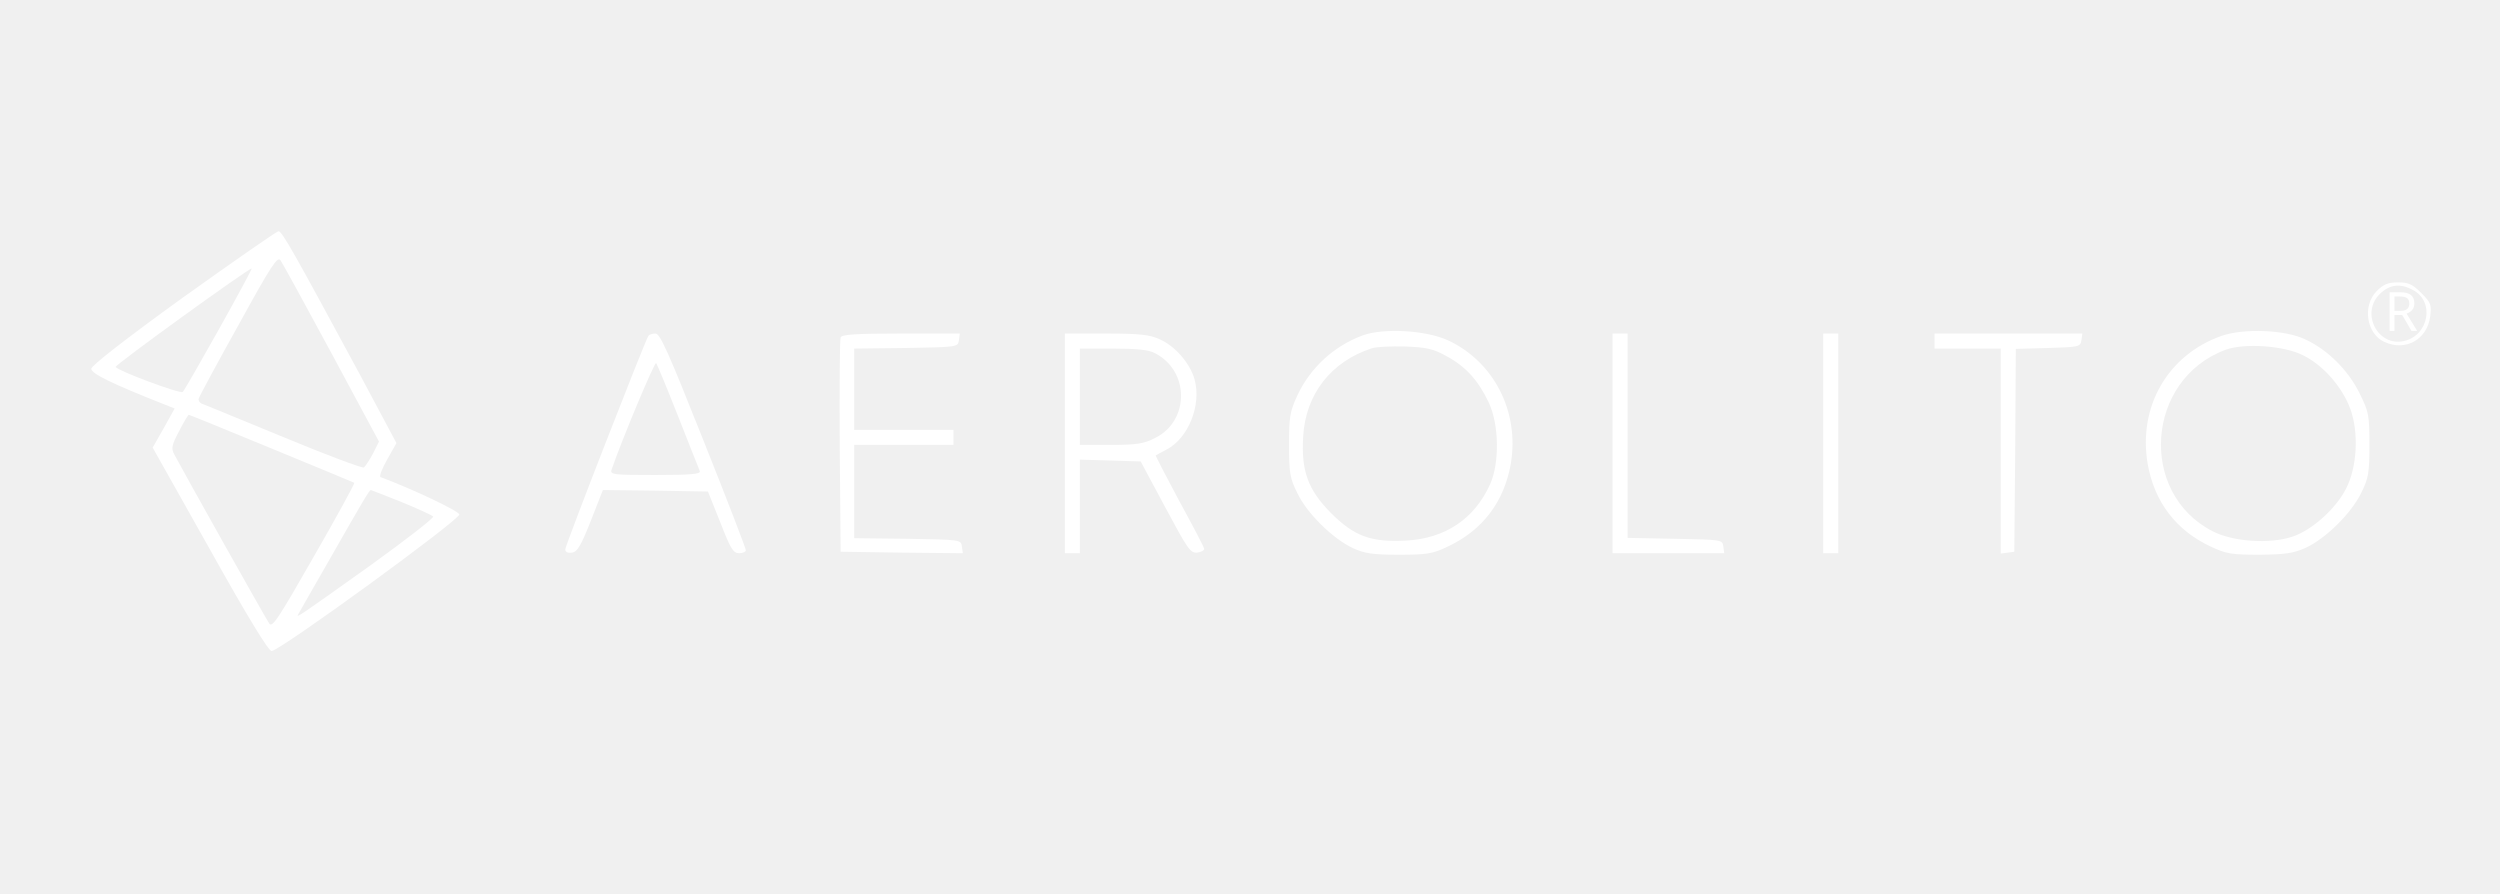
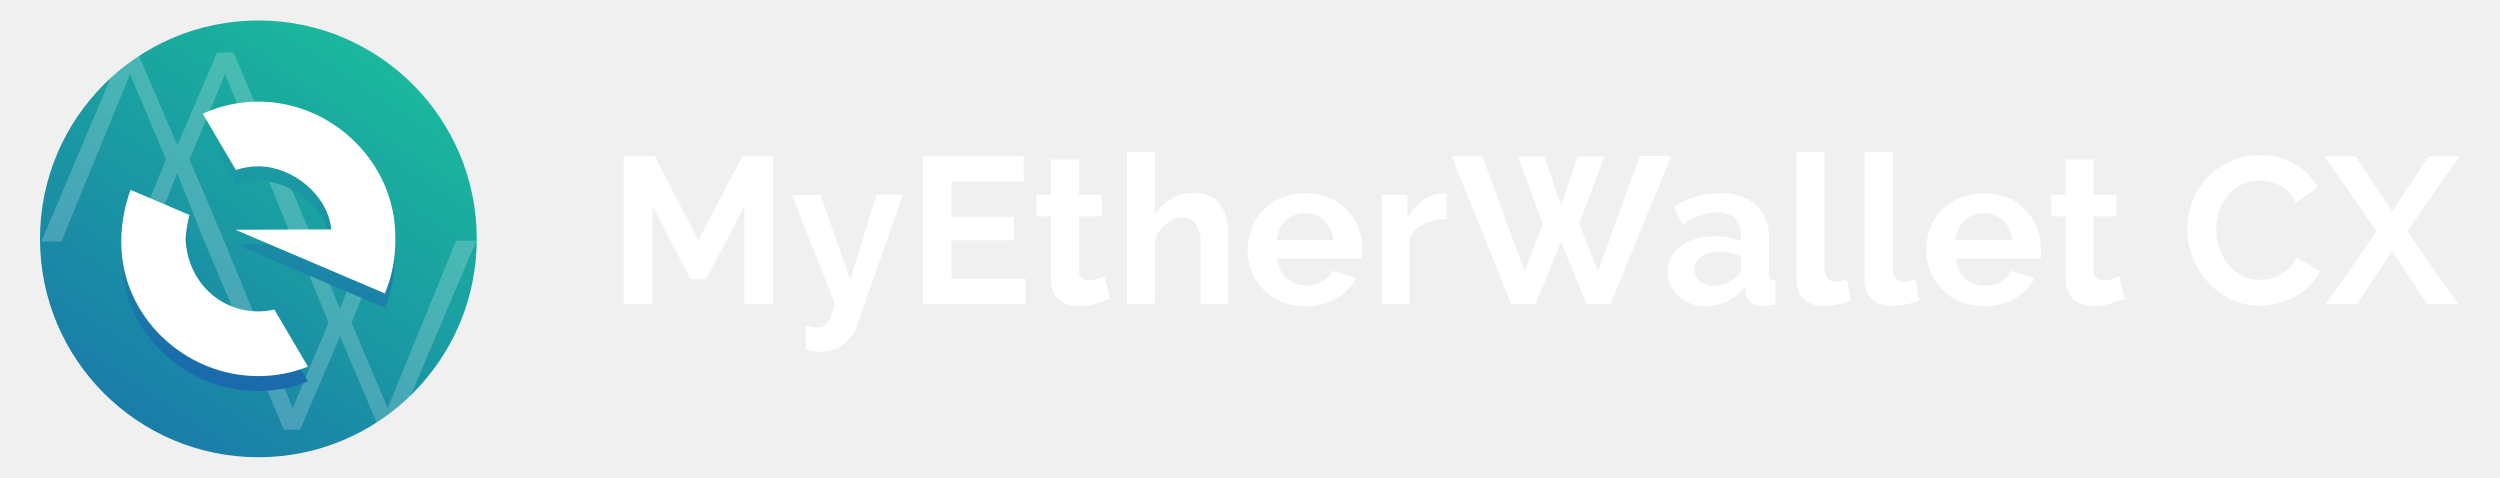
- <svg xmlns="http://www.w3.org/2000/svg" version="1.1" id="Layer_1" x="0px" y="0px" width="830.723px" height="296.833px" viewBox="-18.833 153.167 830.723 296.833" enable-background="new -18.833 153.167 830.723 296.833" xml:space="preserve">
-   <g transform="translate(0,600) scale(0.1,-0.1)">
-     <path fill="#FFFFFF" d="M420,3480c-193.999-140-305-227.002-305-237.002c0-15.996,67.002-48.999,238.999-116.997l38.003-15   l-36.001-65l-37.002-65.005l190-337.998c125-223.994,195-337.998,205-337.998c27.002,0,627.002,437.002,623.999,454.004   c-2.998,11.992-156.997,85-261.997,123.994c-5,2.002,5,27.998,21.997,57.998l31.001,55l-120,225.005   C787.002,3632.002,748.999,3700,737.002,3700C730,3698.999,587.998,3600,420,3480z M913.999,3292.998l157.002-292.002l-20-40   c-12.002-21.992-25-41.992-30-45.996c-6.001-2.998-126.001,42.002-268.003,100.996C611.001,3073.999,488.999,3125,482.002,3127.002   c-7.002,2.998-12.002,10.996-10,16.997c1.997,7.002,60.996,117.002,131.997,243.999c111.001,202.002,130,230,140,215   C751.001,3592.998,827.002,3453.999,913.999,3292.998z M538.999,3373.999c-61.001-108.999-115-202.998-120-207.998   c-6.997-8.003-216.001,70-222.998,82.998c-3.999,6.001,446.997,332.002,451.997,327.002   C648.999,3573.999,600,3482.998,538.999,3373.999z M713.999,2977.998c148.999-60.996,273.003-112.998,275-113.994   c2.002-2.002-57.998-112.002-133.999-244.004c-121.001-212.002-138.999-239.004-148.999-222.998   c-12.002,17.002-288.999,510.996-315,560.996c-11.001,20-8.999,31.006,16.001,78.003c15,30,30,53.999,31.997,53.999   C441.001,3090,563.999,3040,713.999,2977.998z M1146.001,2800c53.999-22.002,101.997-44.004,105-47.998   c3.999-4.004-90-77.002-208.003-162.002c-230.996-165-248.999-177.002-240.996-164.004c2.998,5,50.996,90,107.998,189.004   c108.999,190.996,128.999,225,133.999,225C1045,2840,1091.001,2822.002,1146.001,2800z" />
-     <path fill="#FFFFFF" d="M7709.003,3501.001c-48.008-48.999-34.004-142.002,25.996-168.999c70-32.002,142.002,7.998,152.002,85   c5,38.999,2.002,45.996-30,77.998c-29.004,28.999-42.002,35-77.002,35C7747.001,3530,7732.001,3523.999,7709.003,3501.001z    M7829.003,3505c73.994-37.998,53.994-152.002-30-170c-86.006-18.999-144.004,92.002-80,156.001   C7752.001,3522.998,7785.995,3527.998,7829.003,3505z" />
-     <path fill="#FFFFFF" d="M4340,3353.999c-95-35-174.004-106.997-217.002-198.999c-25-53.999-27.998-71.001-27.998-165   c0-94.004,2.998-110.996,27.998-160.996c32.002-67.002,117.998-151.006,184.004-182.002c40-17.998,65.996-22.002,152.998-22.002   c92.998,0,112.002,2.998,162.002,27.002c115.996,53.994,187.998,148.994,210,275.996c28.994,172.002-56.006,339.004-210,410   C4549.003,3371.001,4410,3378.999,4340,3353.999z M4617.998,3285c65-35,106.006-81.001,141.006-155   c33.994-72.998,35.996-200,3.994-270.996c-52.002-115-148.994-180-278.994-187.002c-117.002-6.006-172.002,13.994-250,92.002   c-76.006,76.992-99.004,138.994-92.002,253.994C4150,3158.999,4235,3267.002,4370,3311.001c14.004,5,62.998,6.997,110,6.001   C4552.001,3313.999,4572.998,3310,4617.998,3285z" />
-     <path fill="#FFFFFF" d="M7192.997,3352.002c-177.998-63.003-277.002-235-245-424.004c22.002-127.002,94.004-222.002,210-275.996   c51.006-24.004,69.004-27.002,162.002-27.002c87.002,0.996,112.998,5,152.998,22.998c66.006,30,151.006,114.004,184.004,181.006   c25,50,27.998,66.992,27.998,160.996c0,98.999-2.002,110-32.998,172.002c-37.002,75-104.004,142.998-179.004,177.998   C7405.995,3372.998,7267.001,3377.998,7192.997,3352.002z M7465.995,3287.002c66.006-33.003,128.008-104.004,155-176.001   c29.004-78.003,24.004-193.999-13.994-266.997c-34.004-67.002-114.004-138.008-177.998-159.004c-75-25-197.002-17.002-265,17.998   c-248.008,127.002-222.002,505,42.998,603.003C7269.003,3328.999,7402.997,3320,7465.995,3287.002z" />
-     <path fill="#FFFFFF" d="M1966.001,3352.002C1952.998,3331.001,1690,2655.996,1690,2642.998c0-8.994,7.998-12.998,22.002-10.996   c17.998,2.002,30,22.998,62.998,105.996L1815,2840l175-2.002l173.999-2.998L2205,2732.998   C2238.999,2645,2247.998,2630,2267.998,2630c12.002,0,22.002,5,22.002,10c0,5.996-62.998,170-141.001,365   c-115,290-143.999,355-158.999,355C1980,3360,1968.999,3357.002,1966.001,3352.002z M2065,3085   c37.002-92.998,68.999-175.996,72.002-182.002c3.999-10-29.004-12.998-147.002-12.998c-141.001,0-152.002,0.996-146.001,17.998   c35,102.002,143.003,359.004,148.003,354.004C1995,3257.998,2027.998,3178.999,2065,3085z" />
-     <path fill="#FFFFFF" d="M2605,3347.002c-2.998-6.001-3.999-170-2.998-362.002l2.998-350l202.998-2.998l203.003-2.002l-3.003,22.002   c-2.998,22.998-3.999,22.998-180,25.996L2650,2680v155v155h165h165v25v25h-165h-165v135v135l172.998,2.002   c170,2.998,172.002,2.998,175,25.996l3.003,22.002H2805C2657.002,3360,2607.998,3357.002,2605,3347.002z" />
-     <path fill="#FFFFFF" d="M3350,2995v-365h25h25v155v155.996l101.001-2.998l101.001-2.998l81.997-152.998   c73.999-137.998,83.003-152.002,106.001-150c13.999,2.002,23.999,7.998,22.998,12.998c-0.996,5.996-37.998,77.002-82.998,159.004   c-43.999,81.992-78.999,150-77.998,150.996c1.997,0.996,16.997,10,35,19.004C3760,3010.996,3805,3122.002,3781,3207.998   c-15,53.003-63.999,110-116.001,133.003c-32.002,15-66.001,18.999-177.002,18.999H3350V2995z M3648.999,3295   C3765,3236.001,3765,3070,3650,3012.998c-37.002-18.994-60-22.998-147.002-22.998H3400v160v160h110   C3587.998,3310,3628.999,3306.001,3648.999,3295z" />
-     <path fill="#FFFFFF" d="M5170,2995v-365h185.996h185l-2.998,22.998c-2.998,22.002-5.996,22.002-160,25L5220,2680.996V3020v340h-25   h-25V2995z" />
-     <path fill="#FFFFFF" d="M5870,2995v-365h25h25v365v365h-25h-25V2995z" />
-     <path fill="#FFFFFF" d="M6240,3335v-25h110h110v-340.996v-340l22.998,2.998L6505,2635l2.998,337.002l2.002,336.997l107.998,3.003   c102.002,2.998,107.002,3.999,110,25.996l2.998,22.002h-245H6240V3335z" />
+ <svg xmlns="http://www.w3.org/2000/svg" xmlns:xlink="http://www.w3.org/1999/xlink" id="Layer_1" data-name="Layer 1" viewBox="0 0 366.33 70">
+   <defs>
+     <style>.cls-1{fill:none;}.cls-2{fill:url(#linear-gradient);}.cls-3,.cls-5{fill:#fff;}.cls-4{clip-path:url(#clip-path);}.cls-5{opacity:0.2;}.cls-6{fill:url(#linear-gradient-2);}.cls-7{fill:url(#linear-gradient-3);}</style>
+     <linearGradient id="linear-gradient" x1="58.65" y1="4.4" x2="0.43" y2="90.08" gradientUnits="userSpaceOnUse">
+       <stop offset="0" stop-color="#1abc9c" />
+       <stop offset="1" stop-color="#1a5daf" />
+     </linearGradient>
+     <clipPath id="clip-path">
+       <circle id="SVGID" class="cls-1" cx="37.86" cy="35" r="32" />
+     </clipPath>
+     <linearGradient id="linear-gradient-2" x1="37.83" y1="3.36" x2="28.84" y2="63.33" xlink:href="#linear-gradient" />
+     <linearGradient id="linear-gradient-3" x1="47.42" y1="4.8" x2="38.43" y2="64.77" xlink:href="#linear-gradient" />
+   </defs>
+   <circle class="cls-2" cx="37.86" cy="35" r="32" />
+   <path class="cls-3" d="M24.95,27.45h0v0h0Z" />
+   <g class="cls-4">
+     <polygon class="cls-5" points="66.83 35.27 56.81 59.8 51.51 47.28 56.34 35.47 53.73 35.47 49.79 45.29 45.89 35.47 43.32 35.47 48.15 47.28 42.89 59.8 32.83 35.27 27.78 23.37 32.98 10.85 43 35.38 45.97 35.38 34.23 7.7 31.81 7.7 26 21.28 20.15 7.7 17.77 7.7 6.07 35.38 9 35.38 19.06 10.85 24.32 23.37 19.49 35.19 22.06 35.19 25.96 25.36 29.91 35.27 41.6 62.96 43.98 62.96 49.83 49.27 55.64 62.96 58.06 62.96 69.8 35.27 66.83 35.27" />
+     <path class="cls-6" d="M40.2,47.5a10.13,10.13,0,0,1-2.34.27c-5.58,0-10.33-4.25-10.67-10.56a19.86,19.86,0,0,1,.57-3.57L19.13,30a22.3,22.3,0,0,0-1.36,7.7c0,10.82,9.27,19.59,20.09,19.59a19.53,19.53,0,0,0,7.26-1.39Z" />
+     <path class="cls-7" d="M37.86,17a19.52,19.52,0,0,0-8.15,1.77l4.86,8.26a10.09,10.09,0,0,1,3.29-.55c4.94,0,10.18,4.14,10.68,9.24l-14.05.06L56.4,45.1a20,20,0,0,0,1.52-8.32C57.92,26,48.68,17,37.86,17Z" />
+     <path class="cls-3" d="M24.95,27.45h0v0h0Z" />
+     <path class="cls-3" d="M40.2,45.36a10.13,10.13,0,0,1-2.34.27c-5.58,0-10.33-4.25-10.67-10.56a19.86,19.86,0,0,1,.57-3.57l-8.63-3.68a22.3,22.3,0,0,0-1.36,7.7c0,10.82,9.27,19.59,20.09,19.59a19.53,19.53,0,0,0,7.26-1.39Z" />
+     <path class="cls-3" d="M37.86,14.89a19.52,19.52,0,0,0-8.15,1.77l4.86,8.26a10.09,10.09,0,0,1,3.29-.55c4.94,0,10.18,4.14,10.68,9.24l-14.05.06L56.4,43a20,20,0,0,0,1.52-8.32C57.92,23.82,48.68,14.89,37.86,14.89Z" />
  </g>
-   <text transform="matrix(1 0 0 1 773.46 263.1421)" fill="#FFFFFF" font-family="'MyriadPro-Regular'" font-size="18">R</text>
+   <path class="cls-3" d="M109.08,44.56V30.21l-5.59,10.69H101.2L95.61,30.21V44.56H91.4V22.88h4.52l6.41,12.34,6.47-12.34h4.49V44.56h-4.21Z" />
+   <path class="cls-3" d="M118.06,47.67a8,8,0,0,0,1,.23,5.53,5.53,0,0,0,.82.08,1.75,1.75,0,0,0,.73-0.15,1.57,1.57,0,0,0,.61-0.53,5.23,5.23,0,0,0,.55-1.05q0.27-.67.58-1.68l-6.32-16h4.21L124.59,41l3.85-12.46h3.85l-6.72,19.18a5.73,5.73,0,0,1-2,2.75,5.58,5.58,0,0,1-3.48,1.07,6.65,6.65,0,0,1-1-.08,6.36,6.36,0,0,1-1.05-.26V47.67Z" />
+   <path class="cls-3" d="M150.27,40.86v3.69H135.22V22.88H150v3.69H139.43v5.22h9.13v3.42h-9.13v5.65h10.84Z" />
+   <path class="cls-3" d="M162.64,43.73a18.25,18.25,0,0,1-2,.73,8.47,8.47,0,0,1-2.5.37,5.82,5.82,0,0,1-1.6-.21,3.51,3.51,0,0,1-1.31-.69,3.35,3.35,0,0,1-.9-1.22,4.41,4.41,0,0,1-.34-1.82V31.7h-2.11V28.56H154V23.37h4.09v5.19h3.36V31.7h-3.36v7.82a1.45,1.45,0,0,0,.44,1.21,1.69,1.69,0,0,0,1.08.35,3.76,3.76,0,0,0,1.25-.21q0.61-.21,1-0.37Z" />
+   <path class="cls-3" d="M180,44.56h-4.09v-9a4.53,4.53,0,0,0-.7-2.79,2.37,2.37,0,0,0-2-.9,3.13,3.13,0,0,0-1.16.24,4.54,4.54,0,0,0-1.16.69,5.86,5.86,0,0,0-1,1.05,4.16,4.16,0,0,0-.67,1.34v9.34h-4.09V22.27h4.09v9.25a6.17,6.17,0,0,1,2.4-2.4,6.77,6.77,0,0,1,3.34-.84,5.27,5.27,0,0,1,2.53.53A4,4,0,0,1,179,30.24a5.85,5.85,0,0,1,.76,2,12.48,12.48,0,0,1,.21,2.32v10Z" />
+   <path class="cls-3" d="M191.25,44.86a8.88,8.88,0,0,1-3.48-.66,7.85,7.85,0,0,1-4.35-4.41,8.43,8.43,0,0,1-.6-3.15,8.91,8.91,0,0,1,.58-3.22,7.86,7.86,0,0,1,1.68-2.66A8,8,0,0,1,187.75,29a8.9,8.9,0,0,1,3.53-.67,8.68,8.68,0,0,1,3.5.67,8.05,8.05,0,0,1,2.63,1.8,7.67,7.67,0,0,1,1.65,2.63,8.75,8.75,0,0,1,.56,3.11q0,0.4,0,.76a3.14,3.14,0,0,1-.08.61H187.16a4.75,4.75,0,0,0,.46,1.68,4.11,4.11,0,0,0,2.26,2,4.31,4.31,0,0,0,1.53.27,4.72,4.72,0,0,0,2.31-.6,3.15,3.15,0,0,0,1.48-1.57l3.51,1a7.14,7.14,0,0,1-2.82,3A8.75,8.75,0,0,1,191.25,44.86Zm4.15-9.65a4.26,4.26,0,0,0-1.33-2.89,4.17,4.17,0,0,0-5.66,0,4.19,4.19,0,0,0-.9,1.25,4.41,4.41,0,0,0-.41,1.62h8.31Z" />
+   <path class="cls-3" d="M212,32.1a8.07,8.07,0,0,0-3.33.72,4.2,4.2,0,0,0-2.11,2.06v9.68h-4.09v-16h3.76V32a7.29,7.29,0,0,1,1-1.48,7.76,7.76,0,0,1,1.25-1.15,5.82,5.82,0,0,1,1.36-.75,3.76,3.76,0,0,1,1.33-.26h0.5a1.66,1.66,0,0,1,.32,0V32.1Z" />
+   <path class="cls-3" d="M222.42,22.94h3.88l2.44,7.18,2.44-7.18h3.91L231.4,32.8l2.75,6.93,6.14-16.86h4.58L236,44.56H232.5l-3.76-9.1L225,44.56h-3.54l-8.76-21.68h4.52l6.17,16.86,2.69-6.93Z" />
+   <path class="cls-3" d="M249.85,44.86a6.07,6.07,0,0,1-2.17-.38,5.21,5.21,0,0,1-1.74-1.07,5,5,0,0,1-1.15-1.6,4.85,4.85,0,0,1-.41-2,4.44,4.44,0,0,1,.5-2.09,4.8,4.8,0,0,1,1.4-1.63A7,7,0,0,1,248.44,35a9.4,9.4,0,0,1,2.75-.38,11.85,11.85,0,0,1,2.09.18,8.54,8.54,0,0,1,1.82.52V34.42a3.21,3.21,0,0,0-.9-2.44,3.75,3.75,0,0,0-2.67-.85,7.08,7.08,0,0,0-2.5.46,11.63,11.63,0,0,0-2.5,1.34l-1.25-2.6a11.82,11.82,0,0,1,6.66-2A7.8,7.8,0,0,1,257.28,30a6.21,6.21,0,0,1,1.91,4.9v5a1.44,1.44,0,0,0,.23.92,1,1,0,0,0,.75.31v3.48a9.14,9.14,0,0,1-1.8.21,2.73,2.73,0,0,1-1.79-.52,2.23,2.23,0,0,1-.78-1.37L255.71,42a7.08,7.08,0,0,1-2.6,2.14A7.45,7.45,0,0,1,249.85,44.86Zm1.16-3a5.33,5.33,0,0,0,2-.37,3.58,3.58,0,0,0,1.45-1,1.47,1.47,0,0,0,.67-1.16V37.53a10,10,0,0,0-1.59-.44,8.58,8.58,0,0,0-1.65-.17,4.37,4.37,0,0,0-2.6.72,2.15,2.15,0,0,0-1,1.82,2.18,2.18,0,0,0,.79,1.73A2.88,2.88,0,0,0,251,41.87Z" />
+   <path class="cls-3" d="M263.28,22.27h4.09V39.43a2,2,0,0,0,.43,1.37,1.54,1.54,0,0,0,1.22.49,3.06,3.06,0,0,0,.81-0.12,5.46,5.46,0,0,0,.84-0.31L271.22,44a7.9,7.9,0,0,1-1.92.61,10.52,10.52,0,0,1-2,.21,4.1,4.1,0,0,1-3-1,3.88,3.88,0,0,1-1.05-2.92V22.27Z" />
+   <path class="cls-3" d="M273.27,22.27h4.09V39.43a2,2,0,0,0,.43,1.37,1.54,1.54,0,0,0,1.22.49,3.06,3.06,0,0,0,.81-0.12,5.46,5.46,0,0,0,.84-0.31L281.2,44a7.9,7.9,0,0,1-1.92.61,10.52,10.52,0,0,1-2,.21,4.1,4.1,0,0,1-3-1,3.88,3.88,0,0,1-1.05-2.92V22.27Z" />
+   <path class="cls-3" d="M290.7,44.86a8.88,8.88,0,0,1-3.48-.66,7.85,7.85,0,0,1-4.35-4.41,8.43,8.43,0,0,1-.6-3.15,8.91,8.91,0,0,1,.58-3.22,7.86,7.86,0,0,1,1.68-2.66A8,8,0,0,1,287.2,29a8.9,8.9,0,0,1,3.53-.67,8.68,8.68,0,0,1,3.5.67,8.05,8.05,0,0,1,2.63,1.8,7.67,7.67,0,0,1,1.65,2.63,8.75,8.75,0,0,1,.56,3.11q0,0.4,0,.76a3.14,3.14,0,0,1-.08.61H286.61a4.75,4.75,0,0,0,.46,1.68,4.11,4.11,0,0,0,2.26,2,4.31,4.31,0,0,0,1.53.27,4.72,4.72,0,0,0,2.31-.6,3.15,3.15,0,0,0,1.48-1.57l3.51,1a7.14,7.14,0,0,1-2.82,3A8.75,8.75,0,0,1,290.7,44.86Zm4.15-9.65a4.26,4.26,0,0,0-1.33-2.89,4.17,4.17,0,0,0-5.66,0,4.19,4.19,0,0,0-.9,1.25,4.41,4.41,0,0,0-.41,1.62h8.31Z" />
+   <path class="cls-3" d="M311.34,43.73a18.25,18.25,0,0,1-2,.73,8.47,8.47,0,0,1-2.5.37,5.82,5.82,0,0,1-1.6-.21,3.51,3.51,0,0,1-1.31-.69,3.35,3.35,0,0,1-.9-1.22,4.41,4.41,0,0,1-.34-1.82V31.7h-2.11V28.56h2.11V23.37h4.09v5.19h3.36V31.7h-3.36v7.82a1.45,1.45,0,0,0,.44,1.21,1.69,1.69,0,0,0,1.08.35,3.76,3.76,0,0,0,1.25-.21q0.61-.21,1-0.37Z" />
+   <path class="cls-3" d="M320.5,33.56a11.23,11.23,0,0,1,.72-3.92,10.52,10.52,0,0,1,5.45-5.94,10.38,10.38,0,0,1,4.52-.95,9.86,9.86,0,0,1,5.18,1.31,8.39,8.39,0,0,1,3.25,3.42l-3.24,2.23a5.54,5.54,0,0,0-1-1.54,5.21,5.21,0,0,0-1.31-1,5.91,5.91,0,0,0-1.47-.53,7,7,0,0,0-1.5-.17,5.68,5.68,0,0,0-2.76.64,6.08,6.08,0,0,0-2,1.66,7.34,7.34,0,0,0-1.18,2.32,8.78,8.78,0,0,0-.4,2.58,8.41,8.41,0,0,0,.46,2.76,7.35,7.35,0,0,0,1.3,2.34,6.49,6.49,0,0,0,2,1.62,5.51,5.51,0,0,0,2.58.61,6.79,6.79,0,0,0,1.53-.18,5.8,5.8,0,0,0,1.51-.58,5.73,5.73,0,0,0,1.33-1,4.72,4.72,0,0,0,1-1.51l3.45,2a6.52,6.52,0,0,1-1.48,2.15,9.52,9.52,0,0,1-2.17,1.57,11.07,11.07,0,0,1-2.58,1,11.31,11.31,0,0,1-2.69.34,9.23,9.23,0,0,1-4.24-1,11,11,0,0,1-3.31-2.55,11.82,11.82,0,0,1-2.17-3.57A11.15,11.15,0,0,1,320.5,33.56Z" />
+   <path class="cls-3" d="M345.14,22.88l5.4,8.06,5.37-8.06h4.55l-7.73,11,7.48,10.69h-4.55l-5.13-7.76-5.16,7.76h-4.58l7.48-10.69-7.73-11h4.58Z" />
</svg>
